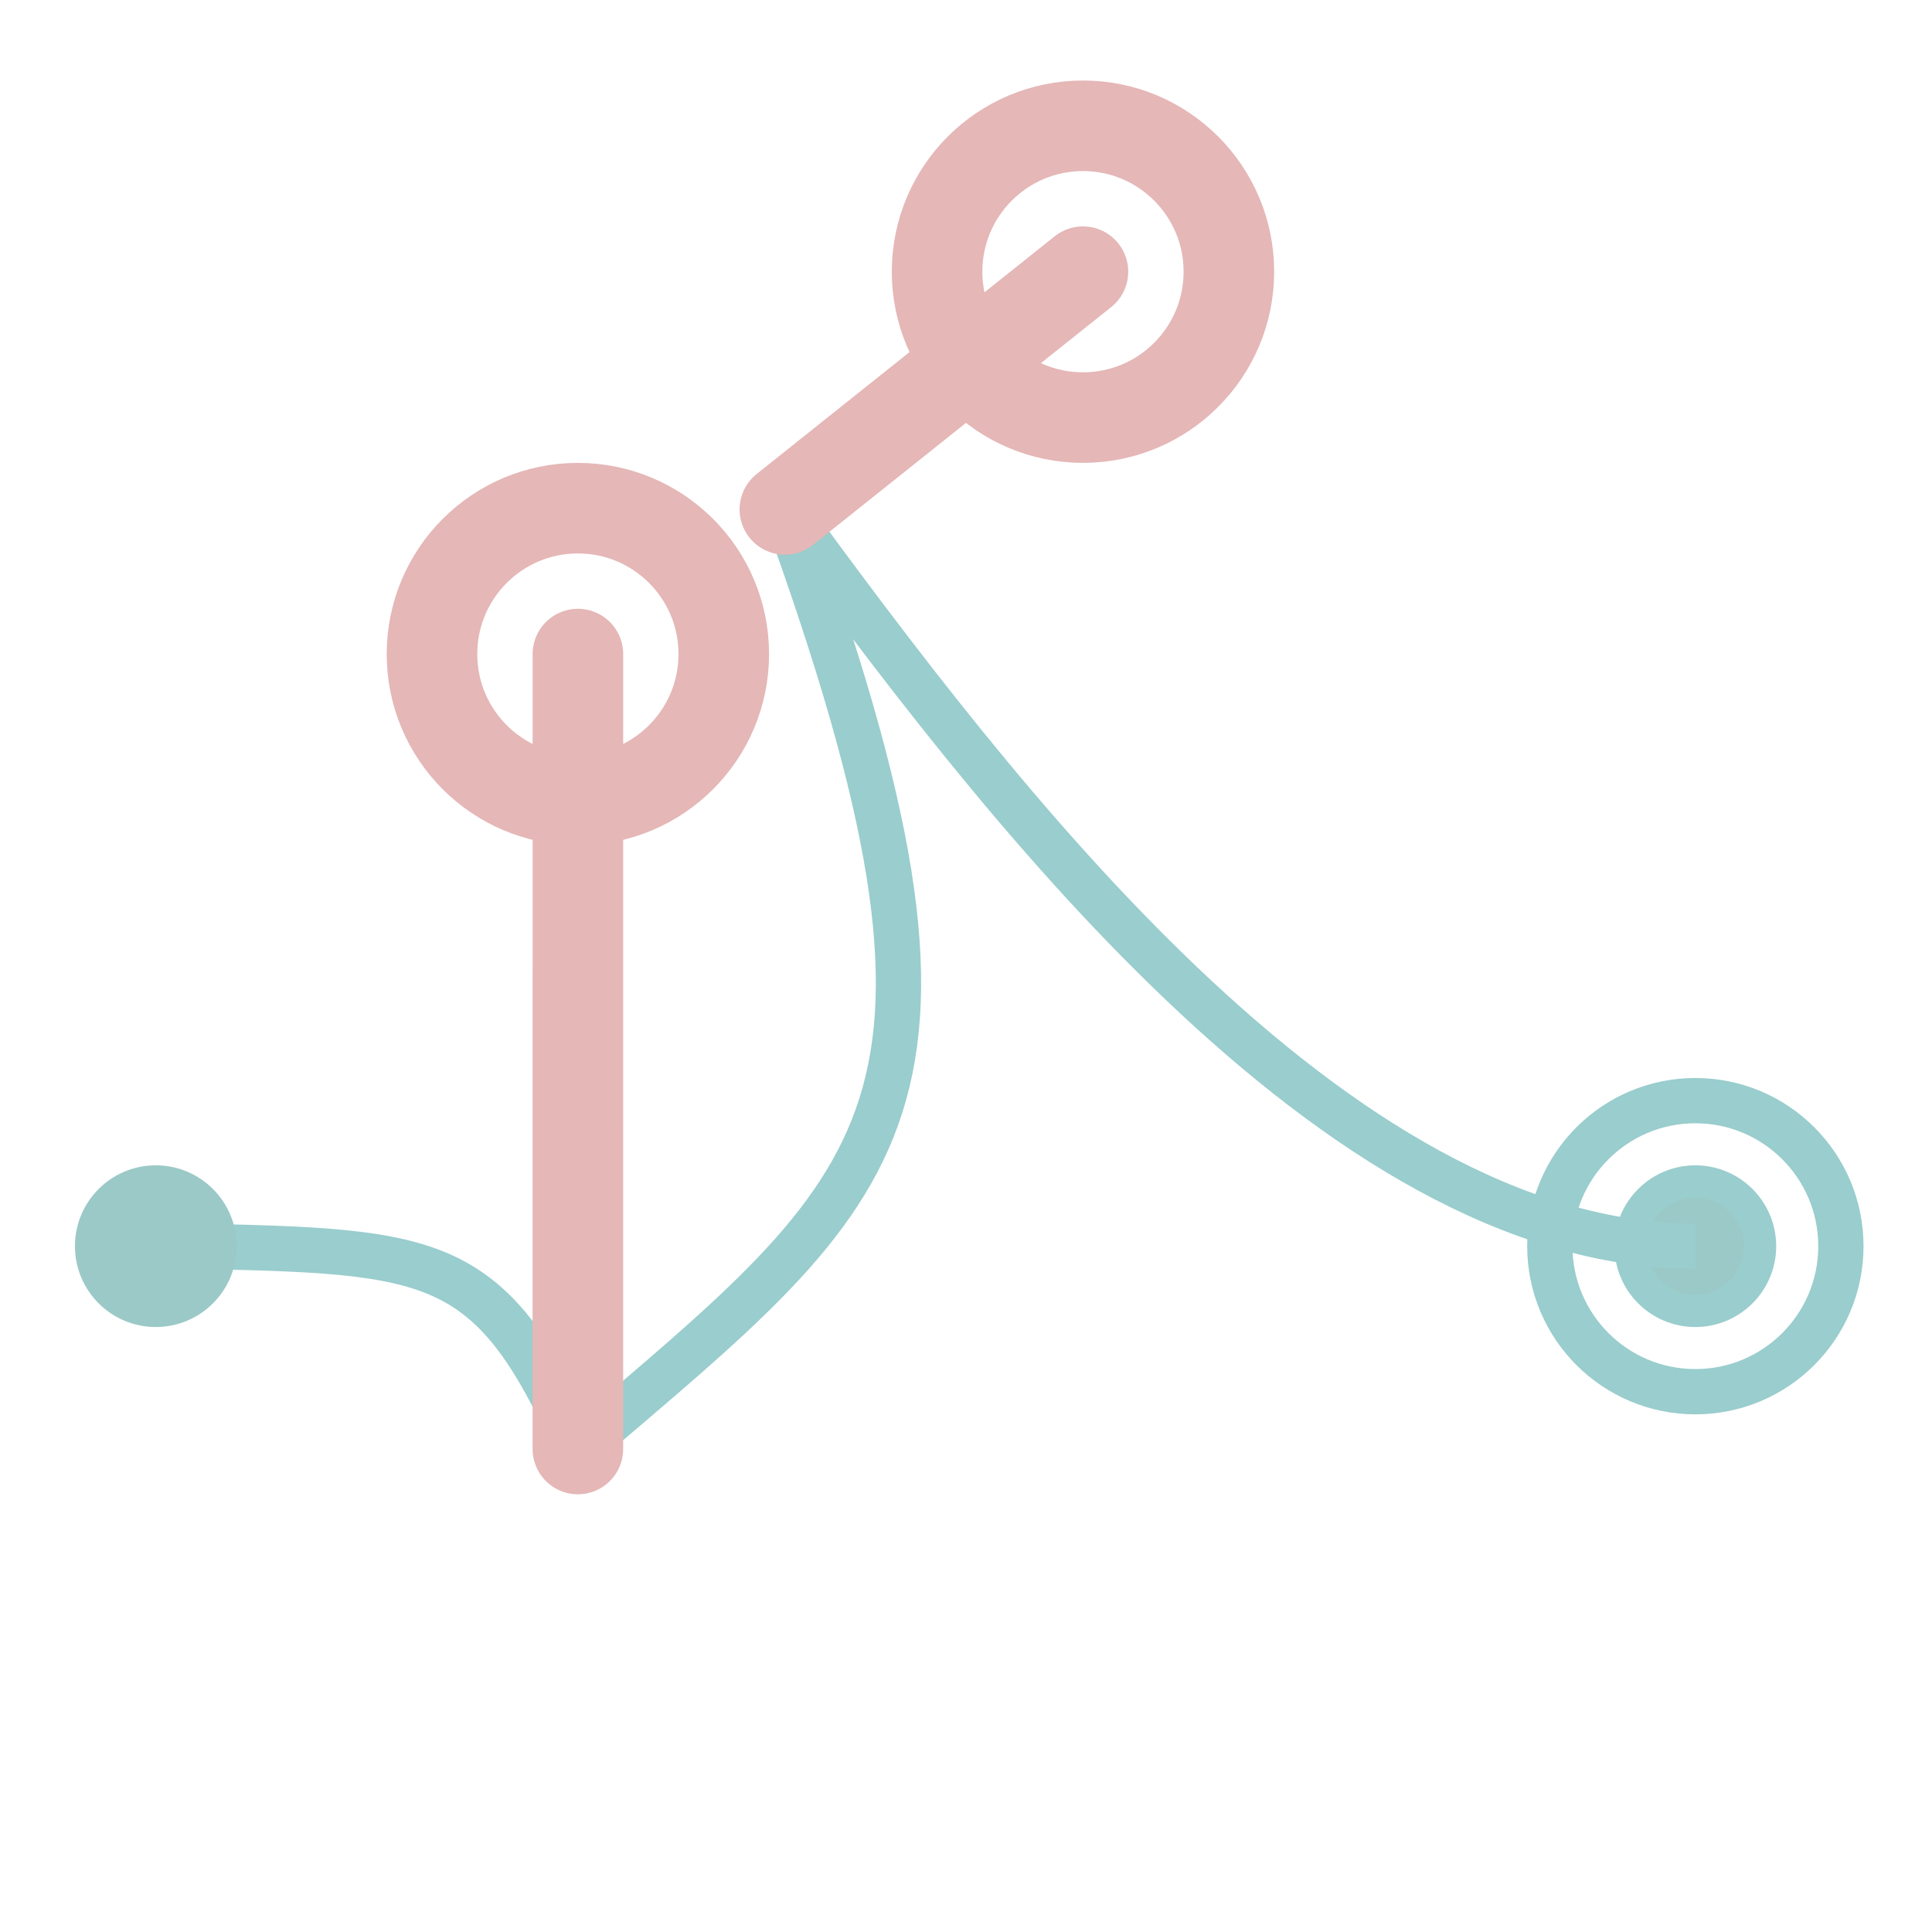
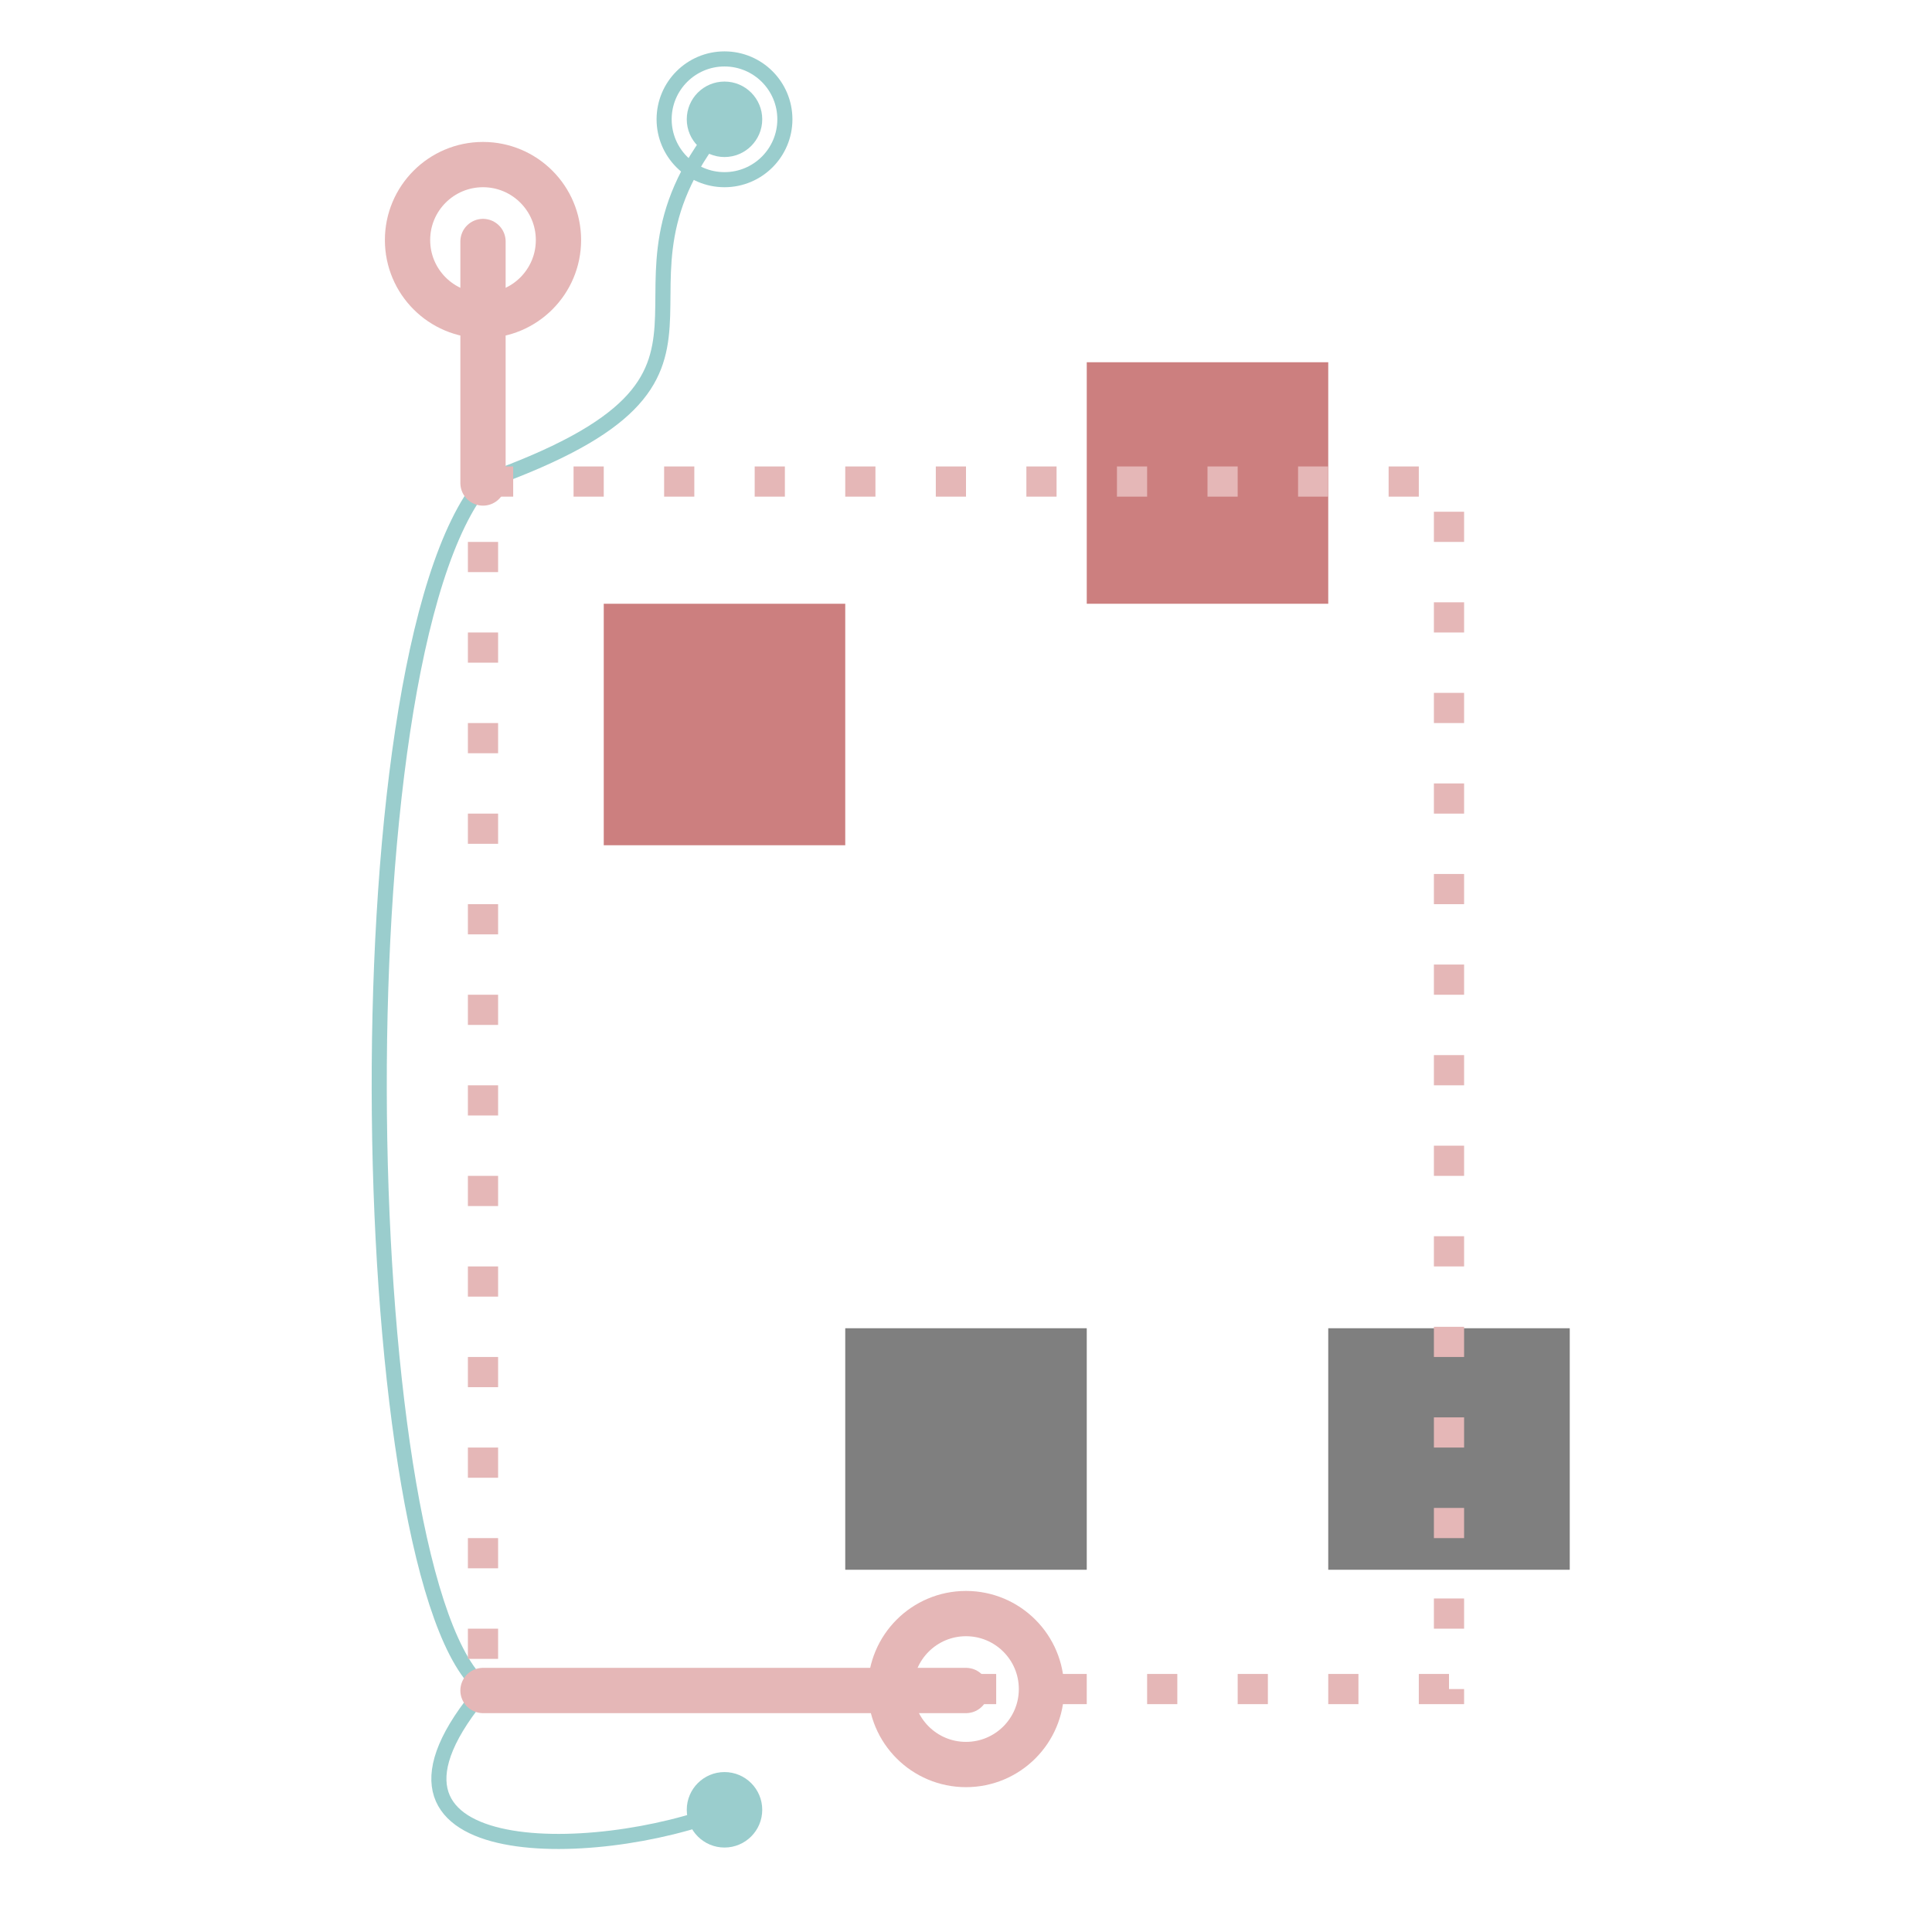
<svg xmlns="http://www.w3.org/2000/svg" version="1.1" x="0px" y="0px" width="64px" height="64px" viewBox="0 0 64 64" enable-background="new 0 0 64 64" xml:space="preserve">
  <g id="Background" display="none">
    <rect display="inline" fill="#606060" stroke="#9ACDCD" stroke-miterlimit="10" width="64" height="64" />
  </g>
  <g id="TEST-ordered-moves1" display="none">
    <g id="t1_x5F_ordered-moves1" display="inline" opacity="0.5">
      <rect x="12" y="36" width="8" height="8" />
      <rect x="44" y="28" fill="#990000" width="8" height="8" />
    </g>
    <g id="t0_x5F_ordered-moves1" display="inline" opacity="0.5">
      <rect x="12" y="20" width="8" height="8" />
      <rect x="36" y="12" fill="#990000" width="8" height="8" />
    </g>
    <g id="I_x5F_two-moves1" display="inline">
      <path fill="none" stroke="#9ACDCD" stroke-width="0.5" stroke-miterlimit="10" d="M4,16.06c-1.75-4.393-1.852-13,4-8.013" />
      <path fill="none" stroke="#9ACDCD" stroke-width="0.5" stroke-miterlimit="10" d="M8,8.06c3.25-4.31,34.149-4.999,40-0.013" />
      <path fill="none" stroke="#9ACDCD" stroke-width="0.5" stroke-miterlimit="10" d="M48,8.06c3.565,9.999,6.148,3,12,7.987" />
      <circle fill="#9ACDCD" stroke="#9ACDCD" stroke-width="0.5" stroke-miterlimit="10" cx="60" cy="16" r="1" />
      <circle fill="none" stroke="#9ACDCD" stroke-width="0.5" stroke-miterlimit="10" cx="60" cy="16" r="2" />
      <rect x="8" y="8" fill="none" stroke="#E5B7B7" stroke-miterlimit="10" stroke-dasharray="1,2" width="40" height="32" />
      <circle fill="#9ACDCD" stroke="#9ACDCD" stroke-width="0.5" stroke-miterlimit="10" cx="4" cy="16" r="1" />
      <circle fill="none" stroke="#E5B7B7" stroke-width="1.5" stroke-linecap="round" stroke-linejoin="round" stroke-miterlimit="10" cx="8" cy="24" r="2.5" />
      <circle fill="none" stroke="#E5B7B7" stroke-width="1.5" stroke-linecap="round" stroke-linejoin="round" stroke-miterlimit="10" cx="56" cy="8" r="2.5" />
      <line fill="none" stroke="#E5B7B7" stroke-width="1.5" stroke-linecap="round" stroke-linejoin="round" stroke-miterlimit="10" x1="48" y1="8" x2="56" y2="8" />
      <line fill="none" stroke="#E5B7B7" stroke-width="1.5" stroke-linecap="round" stroke-linejoin="round" stroke-miterlimit="10" x1="8" y1="8" x2="8" y2="24" />
    </g>
    <rect x="64" display="inline" fill="none" width="86" height="66.5" />
    <text transform="matrix(1 0 0 1 64 2.4521)" display="inline">
      <tspan x="0" y="0" font-family="'CourierNewPSMT'" font-size="4">Two moves in a sequence. The first </tspan>
      <tspan x="0" y="4.8" font-family="'CourierNewPSMT'" font-size="4">instruction will move both blocks </tspan>
-       <tspan x="0" y="9.6" font-family="'CourierNewPSMT'" font-size="4">down. The second will move (to the </tspan>
-       <tspan x="0" y="14.4" font-family="'CourierNewPSMT'" font-size="4">right) only the red block. The </tspan>
-       <tspan x="0" y="19.2" font-family="'CourierNewPSMT'" font-size="4">black block will have left the </tspan>
-       <tspan x="0" y="24" font-family="'CourierNewPSMT'" font-size="4">selector area after the first move. </tspan>
-       <tspan x="0" y="28.8" font-family="'CourierNewPSMT'" font-size="4">(This tests for correct updating of </tspan>
-       <tspan x="0" y="33.6" font-family="'CourierNewPSMT'" font-size="4">retrieval position.)</tspan>
-       <tspan x="0" y="38.399" font-family="'CourierNewPSMT'" font-size="4">METADATA {</tspan>
-       <tspan x="0" y="43.2" font-family="'CourierNewPSMT'" font-size="4">testtype: normal_execution;</tspan>
-       <tspan x="0" y="48" font-family="'CourierNewPSMT'" font-size="4">cycles: 3;</tspan>
-       <tspan x="0" y="52.8" font-family="'CourierNewPSMT'" font-size="4">}</tspan>
+       <tspan x="0" y="9.6" font-family="'CourierNewPSMT'" font-size="4">down. The second will move to the </tspan>
+       <tspan x="0" y="14.4" font-family="'CourierNewPSMT'" font-size="4">right the red block. The black </tspan>
+       <tspan x="0" y="19.2" font-family="'CourierNewPSMT'" font-size="4">block will have left the selector </tspan>
+       <tspan x="0" y="24" font-family="'CourierNewPSMT'" font-size="4">area after the first move and, </tspan>
+       <tspan x="0" y="28.8" font-family="'CourierNewPSMT'" font-size="4">hence, is not affected by the </tspan>
+       <tspan x="0" y="33.6" font-family="'CourierNewPSMT'" font-size="4">second move. (This tests for </tspan>
+       <tspan x="0" y="38.399" font-family="'CourierNewPSMT'" font-size="4">correct updating of retrieval </tspan>
+       <tspan x="0" y="43.2" font-family="'CourierNewPSMT'" font-size="4">position.)</tspan>
+       <tspan x="0" y="48" font-family="'CourierNewPSMT'" font-size="4">METADATA {</tspan>
+       <tspan x="0" y="52.8" font-family="'CourierNewPSMT'" font-size="4">testtype: normal_execution;</tspan>
+       <tspan x="0" y="57.6" font-family="'CourierNewPSMT'" font-size="4">cycles: 3;</tspan>
+       <tspan x="0" y="62.399" font-family="'CourierNewPSMT'" font-size="4">}</tspan>
+     </text>
+   </g>
+   <g id="TEST-ordered-moves1turned">
+     <g id="t1_x5F_ordered-moves1turned" opacity="0.5">
+       <rect x="44" y="44" width="8" height="8" />
+       <rect x="36" y="12" fill="#990000" width="8" height="8" />
+     </g>
+     <g id="t0_x5F_ordered-moves1turned" opacity="0.5">
+       <rect x="28" y="44" width="8" height="8" />
+       <rect x="20" y="20" fill="#990000" width="8" height="8" />
+     </g>
+     <g id="I_x5F_two-moves1turned">
+       <path fill="none" stroke="#9ACDCD" stroke-width="0.5" stroke-miterlimit="10" d="M24.06,59.952c-4.393,1.75-13,1.852-8.013-4" />
+       <path fill="none" stroke="#9ACDCD" stroke-width="0.5" stroke-miterlimit="10" d="M16.06,55.952c-4.31-3.25-4.999-34.149-0.013-40    " />
+       <path fill="none" stroke="#9ACDCD" stroke-width="0.5" stroke-miterlimit="10" d="M16.06,15.952c9.999-3.565,3-6.148,7.987-12" />
+       <circle fill="#9ACDCD" stroke="#9ACDCD" stroke-width="0.5" stroke-miterlimit="10" cx="24" cy="3.952" r="1" />
+       <circle fill="none" stroke="#9ACDCD" stroke-width="0.5" stroke-miterlimit="10" cx="24" cy="3.952" r="2" />
+       <rect x="16" y="15.952" fill="none" stroke="#E5B7B7" stroke-miterlimit="10" stroke-dasharray="1,2" width="32" height="40" />
+       <circle fill="#9ACDCD" stroke="#9ACDCD" stroke-width="0.5" stroke-miterlimit="10" cx="24" cy="59.952" r="1" />
+       <circle fill="none" stroke="#E5B7B7" stroke-width="1.5" stroke-linecap="round" stroke-linejoin="round" stroke-miterlimit="10" cx="32" cy="55.952" r="2.5" />
+       <circle fill="none" stroke="#E5B7B7" stroke-width="1.5" stroke-linecap="round" stroke-linejoin="round" stroke-miterlimit="10" cx="16" cy="7.952" r="2.5" />
+       <line fill="none" stroke="#E5B7B7" stroke-width="1.5" stroke-linecap="round" stroke-linejoin="round" stroke-miterlimit="10" x1="16" y1="16" x2="16" y2="8" />
+       <line fill="none" stroke="#E5B7B7" stroke-width="1.5" stroke-linecap="round" stroke-linejoin="round" stroke-miterlimit="10" x1="16" y1="56" x2="32" y2="56" />
+     </g>
+     <rect x="64" fill="none" width="86" height="66.5" />
+     <text transform="matrix(1 0 0 1 64 2.4521)">
+       <tspan x="0" y="0" font-family="'CourierNewPSMT'" font-size="4">Two moves in a sequence. The first </tspan>
+       <tspan x="0" y="4.8" font-family="'CourierNewPSMT'" font-size="4">instruction will move both blocks </tspan>
+       <tspan x="0" y="9.6" font-family="'CourierNewPSMT'" font-size="4">to the right. The second will move  </tspan>
+       <tspan x="0" y="14.4" font-family="'CourierNewPSMT'" font-size="4">the red block upwards. The black </tspan>
+       <tspan x="0" y="19.2" font-family="'CourierNewPSMT'" font-size="4">block will have left the selector </tspan>
+       <tspan x="0" y="24" font-family="'CourierNewPSMT'" font-size="4">area after the first move and, </tspan>
+       <tspan x="0" y="28.8" font-family="'CourierNewPSMT'" font-size="4">hence, is not affected by the </tspan>
+       <tspan x="0" y="33.6" font-family="'CourierNewPSMT'" font-size="4">second move. (This tests for </tspan>
+       <tspan x="0" y="38.399" font-family="'CourierNewPSMT'" font-size="4">correct updating of retrieval </tspan>
+       <tspan x="0" y="43.2" font-family="'CourierNewPSMT'" font-size="4">position.)</tspan>
+       <tspan x="0" y="48" font-family="'CourierNewPSMT'" font-size="4">METADATA {</tspan>
+       <tspan x="0" y="52.8" font-family="'CourierNewPSMT'" font-size="4">testtype: normal_execution;</tspan>
+       <tspan x="0" y="57.6" font-family="'CourierNewPSMT'" font-size="4">cycles: 3;</tspan>
+       <tspan x="0" y="62.399" font-family="'CourierNewPSMT'" font-size="4">}</tspan>
    </text>
  </g>
  <g id="TEST-ordered-moves2" display="none">
    <g id="t1_x5F_ordered-moves2" display="inline" opacity="0.5">
      <rect x="20" y="36" width="8" height="8" />
      <rect x="44" y="12" fill="#990000" width="8" height="8" />
    </g>
    <g id="t0_x5F_ordered-moves2" display="inline" opacity="0.5">
      <rect x="12" y="20" width="8" height="8" />
      <rect x="36" y="12" fill="#990000" width="8" height="8" />
    </g>
    <g id="I_x5F_ordered-moves2" display="inline">
      <path fill="none" stroke="#9ACDCD" stroke-width="0.5" stroke-miterlimit="10" d="M4,4.06C10.25,4.333,47.5,0,48,8.047" />
      <path fill="none" stroke="#9ACDCD" stroke-width="0.5" stroke-miterlimit="10" d="M8,8.06c3.25-4.31,34.667-2.393,40-0.013" />
      <path fill="none" stroke="#9ACDCD" stroke-width="0.5" stroke-miterlimit="10" d="M8,8c3.565,9.999,46.148,3.06,52,8.047" />
      <circle fill="#9ACDCD" stroke="#9ACDCD" stroke-width="0.5" stroke-miterlimit="10" cx="60" cy="16" r="1" />
      <circle fill="none" stroke="#9ACDCD" stroke-width="0.5" stroke-miterlimit="10" cx="60" cy="16" r="2" />
      <rect x="8" y="8" fill="none" stroke="#E5B7B7" stroke-miterlimit="10" stroke-dasharray="1,2" width="40" height="32" />
      <circle fill="#9ACDCD" stroke="#9ACDCD" stroke-width="0.5" stroke-miterlimit="10" cx="4" cy="4" r="1" />
      <circle fill="none" stroke="#E5B7B7" stroke-width="1.5" stroke-linecap="round" stroke-linejoin="round" stroke-miterlimit="10" cx="8" cy="24" r="2.5" />
      <circle fill="none" stroke="#E5B7B7" stroke-width="1.5" stroke-linecap="round" stroke-linejoin="round" stroke-miterlimit="10" cx="56" cy="8" r="2.5" />
      <line fill="none" stroke="#E5B7B7" stroke-width="1.5" stroke-linecap="round" stroke-linejoin="round" stroke-miterlimit="10" x1="48" y1="8" x2="56" y2="8" />
      <line fill="none" stroke="#E5B7B7" stroke-width="1.5" stroke-linecap="round" stroke-linejoin="round" stroke-miterlimit="10" x1="8" y1="8" x2="8" y2="24" />
    </g>
    <rect x="64" display="inline" fill="none" width="86" height="66.5" />
    <text transform="matrix(1 0 0 1 64 2.4521)" display="inline">
      <tspan x="0" y="0" font-family="'CourierNewPSMT'" font-size="4">Two moves in a sequence. The first </tspan>
      <tspan x="0" y="4.8" font-family="'CourierNewPSMT'" font-size="4">instruction will move both blocks </tspan>
      <tspan x="0" y="9.6" font-family="'CourierNewPSMT'" font-size="4">to the right. The second will move </tspan>
      <tspan x="0" y="14.4" font-family="'CourierNewPSMT'" font-size="4">(down) only the black block. The </tspan>
      <tspan x="0" y="19.2" font-family="'CourierNewPSMT'" font-size="4">red block will have left the </tspan>
      <tspan x="0" y="24" font-family="'CourierNewPSMT'" font-size="4">selector area after the first move. </tspan>
      <tspan x="0" y="28.8" font-family="'CourierNewPSMT'" font-size="4">(This tests for correct updating of </tspan>
      <tspan x="0" y="33.6" font-family="'CourierNewPSMT'" font-size="4">retrieval position.)</tspan>
      <tspan x="0" y="38.399" font-family="'CourierNewPSMT'" font-size="4">METADATA {</tspan>
      <tspan x="0" y="43.2" font-family="'CourierNewPSMT'" font-size="4">testtype: normal_execution;</tspan>
      <tspan x="0" y="48" font-family="'CourierNewPSMT'" font-size="4">cycles: 3;</tspan>
      <tspan x="0" y="52.8" font-family="'CourierNewPSMT'" font-size="4">}</tspan>
    </text>
  </g>
+   <g id="TEST-ordered-moves2turned" display="none">
+     <g id="t1_x5F_ordered-moves2turned" display="inline" opacity="0.5">
+       <rect x="43" y="36" width="8" height="8" />
+       <rect x="19" y="12" fill="#990000" width="8" height="8" />
+     </g>
+     <g id="t0_x5F_ordered-moves2turned" display="inline" opacity="0.5">
+       <rect x="27" y="44" width="8" height="8" />
+       <rect x="19" y="20" fill="#990000" width="8" height="8" />
+     </g>
+     <g id="I_x5F_ordered-moves2turned" display="inline">
+       <path fill="none" stroke="#9ACDCD" stroke-width="0.5" stroke-miterlimit="10" d="M11.06,60c0.274-6.25-4.06-43.5,3.987-44" />
+       <path fill="none" stroke="#9ACDCD" stroke-width="0.5" stroke-miterlimit="10" d="M15.06,56c-4.31-3.25-2.393-34.667-0.013-40" />
+       <path fill="none" stroke="#9ACDCD" stroke-width="0.5" stroke-miterlimit="10" d="M15,56c9.999-3.565,3.06-46.148,8.047-52" />
+       <circle fill="#9ACDCD" stroke="#9ACDCD" stroke-width="0.5" stroke-miterlimit="10" cx="23" cy="4" r="1" />
+       <circle fill="none" stroke="#9ACDCD" stroke-width="0.5" stroke-miterlimit="10" cx="23" cy="4" r="2" />
+       <rect x="15" y="16" fill="none" stroke="#E5B7B7" stroke-miterlimit="10" stroke-dasharray="1,2" width="32" height="40" />
+       <circle fill="#9ACDCD" stroke="#9ACDCD" stroke-width="0.5" stroke-miterlimit="10" cx="11" cy="60" r="1" />
+       <circle fill="none" stroke="#E5B7B7" stroke-width="1.5" stroke-linecap="round" stroke-linejoin="round" stroke-miterlimit="10" cx="31" cy="56" r="2.5" />
+       <circle fill="none" stroke="#E5B7B7" stroke-width="1.5" stroke-linecap="round" stroke-linejoin="round" stroke-miterlimit="10" cx="15" cy="8" r="2.5" />
+       <line fill="none" stroke="#E5B7B7" stroke-width="1.5" stroke-linecap="round" stroke-linejoin="round" stroke-miterlimit="10" x1="15" y1="16" x2="15" y2="8" />
+       <line fill="none" stroke="#E5B7B7" stroke-width="1.5" stroke-linecap="round" stroke-linejoin="round" stroke-miterlimit="10" x1="15" y1="56" x2="31" y2="56" />
+     </g>
+     <rect x="64" display="inline" fill="none" width="86" height="66.5" />
+     <text transform="matrix(1 0 0 1 64 2.4521)" display="inline">
+       <tspan x="0" y="0" font-family="'CourierNewPSMT'" font-size="4">Two moves in a sequence. The first </tspan>
+       <tspan x="0" y="4.8" font-family="'CourierNewPSMT'" font-size="4">instruction will move both blocks </tspan>
+       <tspan x="0" y="9.6" font-family="'CourierNewPSMT'" font-size="4">upwards. The second will move (to </tspan>
+       <tspan x="0" y="14.4" font-family="'CourierNewPSMT'" font-size="4">the right) only the black block. </tspan>
+       <tspan x="0" y="19.2" font-family="'CourierNewPSMT'" font-size="4">The red block will have left the </tspan>
+       <tspan x="0" y="24" font-family="'CourierNewPSMT'" font-size="4">selector area after the first move. </tspan>
+       <tspan x="0" y="28.8" font-family="'CourierNewPSMT'" font-size="4">(This tests for correct updating of </tspan>
+       <tspan x="0" y="33.6" font-family="'CourierNewPSMT'" font-size="4">retrieval position.)</tspan>
+       <tspan x="0" y="38.399" font-family="'CourierNewPSMT'" font-size="4">METADATA {</tspan>
+       <tspan x="0" y="43.2" font-family="'CourierNewPSMT'" font-size="4">testtype: normal_execution;</tspan>
+       <tspan x="0" y="48" font-family="'CourierNewPSMT'" font-size="4">cycles: 3;</tspan>
+       <tspan x="0" y="52.8" font-family="'CourierNewPSMT'" font-size="4">}</tspan>
+     </text>
+   </g>
  <g id="TEST-ordered-clone-move1" display="none">
    <g id="t1_x5F_ordered-clone-move1" display="inline" opacity="0.5">
      <rect x="20" y="16" width="12" height="32" />
      <rect x="36" y="26" width="12" height="32" />
    </g>
    <g id="t0_x5F_ordered-clone-move1" display="inline" opacity="0.5">
      <rect x="12" y="16" width="12" height="32" />
    </g>
    <g id="I_x5F_ordered-clone-move1" display="inline">
      <path fill="none" stroke="#9ACDCD" stroke-width="0.5" stroke-miterlimit="10" d="M4,14c3.25-4.31,45-10,46,0" />
      <circle fill="none" stroke="#E5B7B7" stroke-width="1.5" stroke-linecap="round" stroke-linejoin="round" stroke-miterlimit="10" cx="58" cy="14" r="2.5" />
      <line fill="none" stroke="#E5B7B7" stroke-width="1.5" stroke-linecap="round" stroke-linejoin="round" stroke-miterlimit="10" x1="50" y1="14" x2="58" y2="14" />
      <circle fill="#9BC9C7" stroke="#9BC9C7" stroke-width="0.5" stroke-miterlimit="10" cx="4" cy="4.012" r="1" />
      <circle fill="#9BC9C7" stroke="#9BC9C7" stroke-width="0.5" stroke-miterlimit="10" cx="60" cy="4" r="1" />
      <circle fill="none" stroke="#9BC9C7" stroke-width="0.5" stroke-miterlimit="10" cx="60" cy="4" r="2.25" />
      <path fill="none" stroke="#9BC9C7" stroke-width="0.5" stroke-miterlimit="10" d="M4,3.877C7.333,2.653,4,11.551,4,14" />
      <path fill="none" stroke="#9BC9C7" stroke-width="0.5" stroke-miterlimit="10" d="M60,4c-4.5,3.059-10,6-10,10" />
      <rect x="4" y="14" fill="none" stroke="#E5B7B7" stroke-miterlimit="10" stroke-dasharray="1,2" width="46" height="46" />
      <rect x="4" y="10" fill="none" stroke="#E8ACAC" stroke-width="1.5" stroke-linecap="round" stroke-linejoin="round" stroke-miterlimit="10" width="8" height="4" />
      <rect x="20" y="20" fill="none" stroke="#E8ACAC" stroke-width="1.5" stroke-linecap="round" stroke-linejoin="round" stroke-miterlimit="10" width="8" height="4" />
      <line fill="none" stroke="#E8ACAC" stroke-width="1.5" stroke-linecap="round" stroke-linejoin="round" stroke-miterlimit="10" x1="4" y1="14" x2="20" y2="24" />
    </g>
    <rect x="64" display="inline" fill="none" width="86" height="66.5" />
    <text transform="matrix(1 0 0 1 64 2.4521)" display="inline">
      <tspan x="0" y="0" font-family="'CourierNewPSMT'" font-size="4">First, the element is cloned. The </tspan>
      <tspan x="0" y="4.8" font-family="'CourierNewPSMT'" font-size="4">second instruction moves both </tspan>
      <tspan x="0" y="9.6" font-family="'CourierNewPSMT'" font-size="4">elements to the right. (This tests </tspan>
      <tspan x="0" y="14.4" font-family="'CourierNewPSMT'" font-size="4">whether positions are updated </tspan>
      <tspan x="0" y="19.2" font-family="'CourierNewPSMT'" font-size="4">correctly after the clone </tspan>
      <tspan x="0" y="24" font-family="'CourierNewPSMT'" font-size="4">operation.)</tspan>
      <tspan x="0" y="28.8" font-family="'CourierNewPSMT'" font-size="4">METADATA {</tspan>
      <tspan x="0" y="33.6" font-family="'CourierNewPSMT'" font-size="4">testtype: normal_execution;</tspan>
      <tspan x="0" y="38.399" font-family="'CourierNewPSMT'" font-size="4">cycles: 3;</tspan>
      <tspan x="0" y="43.2" font-family="'CourierNewPSMT'" font-size="4">}</tspan>
    </text>
  </g>
  <g id="TEST-ordered-clone-move2" display="none">
    <g id="t1_x5F_ordered-clone-move2" display="inline" opacity="0.5">
      <rect x="20" y="16" width="12" height="32" />
      <rect x="28" y="26" width="12" height="32" />
    </g>
    <g id="t0_x5F_ordered-clone-move2" display="inline" opacity="0.5">
      <rect x="12" y="16" width="12" height="32" />
    </g>
    <g id="I_x5F_ordered-clone-move2" display="inline">
      <path fill="none" stroke="#9ACDCD" stroke-width="0.5" stroke-miterlimit="10" d="M4,14c3.25-4.31,45-10,46,0" />
      <circle fill="none" stroke="#E5B7B7" stroke-width="1.5" stroke-linecap="round" stroke-linejoin="round" stroke-miterlimit="10" cx="58" cy="14" r="2.5" />
      <line fill="none" stroke="#E5B7B7" stroke-width="1.5" stroke-linecap="round" stroke-linejoin="round" stroke-miterlimit="10" x1="50" y1="14" x2="58" y2="14" />
      <circle fill="#9BC9C7" stroke="#9BC9C7" stroke-width="0.5" stroke-miterlimit="10" cx="4" cy="4.012" r="1" />
      <circle fill="#9BC9C7" stroke="#9BC9C7" stroke-width="0.5" stroke-miterlimit="10" cx="60" cy="4" r="1" />
      <circle fill="none" stroke="#9BC9C7" stroke-width="0.5" stroke-miterlimit="10" cx="60" cy="4" r="2.25" />
      <path fill="none" stroke="#9BC9C7" stroke-width="0.5" stroke-miterlimit="10" d="M4,3.877C7.333,2.653,4,11.551,4,14" />
      <path fill="none" stroke="#9BC9C7" stroke-width="0.5" stroke-miterlimit="10" d="M60,4c-4.5,3.059-10,6-10,10" />
      <rect x="4" y="14" fill="none" stroke="#E5B7B7" stroke-miterlimit="10" stroke-dasharray="1,2" width="46" height="37.375" />
      <rect x="4" y="10" fill="none" stroke="#E8ACAC" stroke-width="1.5" stroke-linecap="round" stroke-linejoin="round" stroke-miterlimit="10" width="8" height="4" />
      <rect x="20" y="20" fill="none" stroke="#E8ACAC" stroke-width="1.5" stroke-linecap="round" stroke-linejoin="round" stroke-miterlimit="10" width="8" height="4" />
      <line fill="none" stroke="#E8ACAC" stroke-width="1.5" stroke-linecap="round" stroke-linejoin="round" stroke-miterlimit="10" x1="4" y1="14" x2="20" y2="24" />
    </g>
    <rect x="64" display="inline" fill="none" width="86" height="66.5" />
    <text transform="matrix(1 0 0 1 64 2.4521)" display="inline">
      <tspan x="0" y="0" font-family="'CourierNewPSMT'" font-size="4">First, the element is cloned. The </tspan>
      <tspan x="0" y="4.8" font-family="'CourierNewPSMT'" font-size="4">second instruction (move) does </tspan>
      <tspan x="0" y="9.6" font-family="'CourierNewPSMT'" font-size="4">affect the original but not the </tspan>
      <tspan x="0" y="14.4" font-family="'CourierNewPSMT'" font-size="4">clone, as the clone was placed to a </tspan>
      <tspan x="0" y="19.2" font-family="'CourierNewPSMT'" font-size="4">location outside the selector. </tspan>
      <tspan x="0" y="24" font-family="'CourierNewPSMT'" font-size="4">(This tests whether positions are </tspan>
      <tspan x="0" y="28.8" font-family="'CourierNewPSMT'" font-size="4">updated correctly after the clone </tspan>
      <tspan x="0" y="33.6" font-family="'CourierNewPSMT'" font-size="4">operation.)</tspan>
      <tspan x="0" y="38.399" font-family="'CourierNewPSMT'" font-size="4">METADATA {</tspan>
      <tspan x="0" y="43.2" font-family="'CourierNewPSMT'" font-size="4">testtype: normal_execution;</tspan>
      <tspan x="0" y="48" font-family="'CourierNewPSMT'" font-size="4">cycles: 3;</tspan>
      <tspan x="0" y="52.8" font-family="'CourierNewPSMT'" font-size="4">}</tspan>
    </text>
  </g>
  <g id="TEST-cut-move1" display="none">
    <g id="t1_x5F_cut-move1" display="inline" opacity="0.5">
      <rect x="20" y="20" stroke="#990000" stroke-miterlimit="10" width="16" height="12" />
      <rect x="12" y="32" stroke="#990000" stroke-miterlimit="10" width="16" height="20" />
    </g>
    <g id="t0_x5F_cut-move1" display="inline" opacity="0.5">
      <rect x="12" y="20" stroke="#990000" stroke-miterlimit="10" width="16" height="32" />
    </g>
    <g id="I_x5F_cut-move1" display="inline">
      <path fill="none" stroke="#9ACDCD" stroke-width="0.5" stroke-miterlimit="10" d="M8,32C9.375,0,17,2,50,14" />
      <circle fill="none" stroke="#E5B7B7" stroke-width="1.5" stroke-linecap="round" stroke-linejoin="round" stroke-miterlimit="10" cx="58" cy="14" r="2.5" />
      <circle fill="#9BC9C7" stroke="#9BC9C7" stroke-width="0.5" stroke-miterlimit="10" cx="4" cy="4.012" r="1" />
      <circle fill="#9BC9C7" stroke="#9BC9C7" stroke-width="0.5" stroke-miterlimit="10" cx="60" cy="4" r="1" />
      <circle fill="none" stroke="#9BC9C7" stroke-width="0.5" stroke-miterlimit="10" cx="60" cy="4" r="2.25" />
      <path fill="none" stroke="#9BC9C7" stroke-width="0.5" stroke-miterlimit="10" d="M4,3.877C7.333,2.653,8,29.551,8,32" />
      <path fill="none" stroke="#9BC9C7" stroke-width="0.5" stroke-miterlimit="10" d="M60,4c-4.5,3.059-10,6-10,10" />
      <rect x="4" y="14" fill="none" stroke="#E5B7B7" stroke-miterlimit="10" stroke-dasharray="1,2" width="46" height="30.375" />
      <line fill="none" stroke="#E5B7B7" stroke-width="1.5" stroke-linecap="round" stroke-linejoin="round" stroke-miterlimit="10" x1="50" y1="14" x2="58" y2="14" />
      <line fill="none" stroke="#E8ACAC" stroke-width="1.5" stroke-linecap="round" stroke-linejoin="round" stroke-miterlimit="10" stroke-dasharray="1,5" x1="8" y1="32" x2="36" y2="32" />
    </g>
    <rect x="64" display="inline" fill="none" width="86" height="66.5" />
    <text transform="matrix(1 0 0 1 64 2.4521)" display="inline">
      <tspan x="0" y="0" font-family="'CourierNewPSMT'" font-size="4">The element is</tspan>
      <tspan x="33.605" y="0" font-family="'CourierNewPSMT'" font-size="4"> </tspan>
      <tspan x="35.926" y="0" font-family="'CourierNewPSMT'" font-size="4">cut into two. One </tspan>
      <tspan x="0" y="4.8" font-family="'CourierNewPSMT'" font-size="4">one of the resulting parts is in </tspan>
      <tspan x="0" y="9.6" font-family="'CourierNewPSMT'" font-size="4">the selector area for the </tspan>
      <tspan x="0" y="14.4" font-family="'CourierNewPSMT'" font-size="4">subsequent move and will move to </tspan>
      <tspan x="0" y="19.2" font-family="'CourierNewPSMT'" font-size="4">the right, while the other remains </tspan>
      <tspan x="0" y="24" font-family="'CourierNewPSMT'" font-size="4">in place. (This tests whether </tspan>
      <tspan x="0" y="28.8" font-family="'CourierNewPSMT'" font-size="4">positions are updated correctly </tspan>
      <tspan x="0" y="33.6" font-family="'CourierNewPSMT'" font-size="4">after the cut.)</tspan>
      <tspan x="0" y="38.399" font-family="'CourierNewPSMT'" font-size="4">METADATA {</tspan>
      <tspan x="0" y="43.2" font-family="'CourierNewPSMT'" font-size="4">testtype: normal_execution;</tspan>
      <tspan x="0" y="48" font-family="'CourierNewPSMT'" font-size="4">cycles: 3;</tspan>
      <tspan x="0" y="52.8" font-family="'CourierNewPSMT'" font-size="4">}</tspan>
    </text>
  </g>
  <g id="TEST-cut-move2" display="none">
    <g id="t1_x5F_cut-move2" display="inline" opacity="0.5">
      <rect x="12" y="9" stroke="#990000" stroke-miterlimit="10" width="16" height="12" />
      <rect x="20" y="21" stroke="#990000" stroke-miterlimit="10" width="16" height="20" />
    </g>
    <g id="t0_x5F_cut-move2" display="inline" opacity="0.5">
      <rect x="12" y="9" stroke="#990000" stroke-miterlimit="10" width="16" height="32" />
    </g>
    <g id="I_x5F_cut-move2" display="inline">
      <path fill="none" stroke="#9ACDCD" stroke-width="0.5" stroke-miterlimit="10" d="M8,21c1.005-23.399,8.144-19.312,42-7" />
      <circle fill="none" stroke="#E5B7B7" stroke-width="1.5" stroke-linecap="round" stroke-linejoin="round" stroke-miterlimit="10" cx="58" cy="14" r="2.5" />
      <circle fill="#9BC9C7" stroke="#9BC9C7" stroke-width="0.5" stroke-miterlimit="10" cx="4" cy="4.012" r="1" />
      <circle fill="#9BC9C7" stroke="#9BC9C7" stroke-width="0.5" stroke-miterlimit="10" cx="60" cy="4" r="1" />
      <circle fill="none" stroke="#9BC9C7" stroke-width="0.5" stroke-miterlimit="10" cx="60" cy="4" r="2.25" />
      <path fill="none" stroke="#9BC9C7" stroke-width="0.5" stroke-miterlimit="10" d="M4,3.877C7.333,2.653,8,18.551,8,21" />
      <path fill="none" stroke="#9BC9C7" stroke-width="0.5" stroke-miterlimit="10" d="M60,4c-4.5,3.059-10,6-10,10" />
      <rect x="4" y="14" fill="none" stroke="#E5B7B7" stroke-miterlimit="10" stroke-dasharray="1,2" width="46" height="30" />
      <line fill="none" stroke="#E5B7B7" stroke-width="1.5" stroke-linecap="round" stroke-linejoin="round" stroke-miterlimit="10" x1="50" y1="14" x2="58" y2="14" />
      <line fill="none" stroke="#E8ACAC" stroke-width="1.5" stroke-linecap="round" stroke-linejoin="round" stroke-miterlimit="10" stroke-dasharray="1,5" x1="8" y1="21" x2="36" y2="21" />
    </g>
    <rect x="64" display="inline" fill="none" width="86" height="66.5" />
    <text transform="matrix(1 0 0 1 64 2.4521)" display="inline">
      <tspan x="0" y="0" font-family="'CourierNewPSMT'" font-size="4">First, the element is</tspan>
      <tspan x="50.408" y="0" font-family="'CourierNewPSMT'" font-size="4"> </tspan>
      <tspan x="52.729" y="0" font-family="'CourierNewPSMT'" font-size="4">cut into two. </tspan>
      <tspan x="0" y="4.8" font-family="'CourierNewPSMT'" font-size="4">One one of the resulting parts is </tspan>
      <tspan x="0" y="9.6" font-family="'CourierNewPSMT'" font-size="4">in the selector area for the </tspan>
      <tspan x="0" y="14.4" font-family="'CourierNewPSMT'" font-size="4">subsequent move and will go to the </tspan>
      <tspan x="0" y="19.2" font-family="'CourierNewPSMT'" font-size="4">right, while the other remains in </tspan>
      <tspan x="0" y="24" font-family="'CourierNewPSMT'" font-size="4">place. (This tests whether </tspan>
      <tspan x="0" y="28.8" font-family="'CourierNewPSMT'" font-size="4">positions are updated correctly </tspan>
      <tspan x="0" y="33.6" font-family="'CourierNewPSMT'" font-size="4">after the cut.)</tspan>
      <tspan x="0" y="38.399" font-family="'CourierNewPSMT'" font-size="4">METADATA {</tspan>
      <tspan x="0" y="43.2" font-family="'CourierNewPSMT'" font-size="4">testtype: normal_execution;</tspan>
      <tspan x="0" y="48" font-family="'CourierNewPSMT'" font-size="4">cycles: 3;</tspan>
      <tspan x="0" y="52.8" font-family="'CourierNewPSMT'" font-size="4">}</tspan>
    </text>
  </g>
  <g id="TEST-ordered-delete-move" display="none">
    <g id="t1_x5F_ordered-delete-move" display="inline" opacity="0.5">
      <rect x="46" y="22" fill="#990000" width="8" height="8" />
    </g>
    <g id="t0_x5F_ordered-delete-move" display="inline" opacity="0.5">
      <rect x="11.167" y="14.5" width="22" height="34.5" />
      <rect x="38" y="22" fill="#990000" width="8" height="8" />
    </g>
    <g id="I_x5F_ordered-delete-move" display="inline">
      <path fill="none" stroke="#9ACDCD" stroke-width="0.5" stroke-miterlimit="10" d="M8,10c3.25-4.31,41-6,42,4" />
      <circle fill="none" stroke="#E5B7B7" stroke-width="1.5" stroke-linecap="round" stroke-linejoin="round" stroke-miterlimit="10" cx="58" cy="14" r="2.5" />
      <line fill="none" stroke="#E5B7B7" stroke-width="1.5" stroke-linecap="round" stroke-linejoin="round" stroke-miterlimit="10" x1="50" y1="14" x2="58" y2="14" />
      <circle fill="#9BC9C7" stroke="#9BC9C7" stroke-width="0.5" stroke-miterlimit="10" cx="4" cy="4.012" r="1" />
      <circle fill="#9BC9C7" stroke="#9BC9C7" stroke-width="0.5" stroke-miterlimit="10" cx="60" cy="4" r="1" />
      <circle fill="none" stroke="#9BC9C7" stroke-width="0.5" stroke-miterlimit="10" cx="60" cy="4" r="2.25" />
      <path fill="none" stroke="#9BC9C7" stroke-width="0.5" stroke-miterlimit="10" d="M4,3.877C7.333,2.653,8,7.551,8,10" />
      <path fill="none" stroke="#9BC9C7" stroke-width="0.5" stroke-miterlimit="10" d="M60,4c-4.5,3.059-10,6-10,10" />
      <line fill="none" stroke="#E8ACAC" stroke-width="1.5" stroke-linecap="round" stroke-linejoin="round" stroke-miterlimit="10" stroke-dasharray="1,5" x1="36" y1="54" x2="8" y2="10" />
      <line fill="none" stroke="#E8ACAC" stroke-width="1.5" stroke-linecap="round" stroke-linejoin="round" stroke-miterlimit="10" stroke-dasharray="1,5" x1="8" y1="54" x2="36" y2="10" />
      <rect x="4" y="14" fill="none" stroke="#E5B7B7" stroke-miterlimit="10" stroke-dasharray="1,2" width="46" height="46.375" />
    </g>
    <rect x="64" display="inline" fill="none" width="86" height="66.5" />
    <text transform="matrix(1 0 0 1 64 2.4521)" display="inline">
      <tspan x="0" y="0" font-family="'CourierNewPSMT'" font-size="4">One element is deleted, the other </tspan>
      <tspan x="0" y="4.8" font-family="'CourierNewPSMT'" font-size="4">is not. Both elements are/were in </tspan>
      <tspan x="0" y="9.6" font-family="'CourierNewPSMT'" font-size="4">the selector area for the </tspan>
      <tspan x="0" y="14.4" font-family="'CourierNewPSMT'" font-size="4">subsequent move (which, given </tspan>
      <tspan x="0" y="19.2" font-family="'CourierNewPSMT'" font-size="4">correct updating, should not run </tspan>
      <tspan x="0" y="24" font-family="'CourierNewPSMT'" font-size="4">into trouble with the previously </tspan>
      <tspan x="0" y="28.8" font-family="'CourierNewPSMT'" font-size="4">deleted element.)</tspan>
      <tspan x="0" y="33.6" font-family="'CourierNewPSMT'" font-size="4">METADATA {</tspan>
      <tspan x="0" y="38.399" font-family="'CourierNewPSMT'" font-size="4">testtype: normal_execution;</tspan>
      <tspan x="0" y="43.2" font-family="'CourierNewPSMT'" font-size="4">cycles: 3;</tspan>
      <tspan x="0" y="48" font-family="'CourierNewPSMT'" font-size="4">}</tspan>
    </text>
  </g>
-   <g id="SECTIONINFO">
-     <rect y="-76" fill="none" width="140" height="59.25" />
-     <text transform="matrix(1 0 0 1 0 -73.5479)">
+   <g id="SECTIONINFO" display="none">
+     <rect y="-76" display="inline" fill="none" width="140" height="59.25" />
+     <text transform="matrix(1 0 0 1 0 -73.5479)" display="inline">
      <tspan x="0" y="0" font-family="'CourierNewPSMT'" font-size="4">+ Multiple instructions manipulate _the same_ object in a </tspan>
      <tspan x="0" y="4.8" font-family="'CourierNewPSMT'" font-size="4">sequential manner.</tspan>
      <tspan x="0" y="14.4" font-family="'CourierNewPSMT'" font-size="4">+ Control flow defines the order of how things happen.</tspan>
      <tspan x="0" y="24" font-family="'CourierNewPSMT'" font-size="4">+ We explore sequences of at least two instructions which </tspan>
      <tspan x="0" y="28.8" font-family="'CourierNewPSMT'" font-size="4">have a specific expected outcome based on the correct </tspan>
      <tspan x="0" y="33.6" font-family="'CourierNewPSMT'" font-size="4">order of execution.</tspan>
    </text>
-     <g id="I">
-       <circle fill="none" stroke="#E5B7B7" stroke-width="3" stroke-linecap="round" stroke-linejoin="round" stroke-miterlimit="10" cx="19.143" cy="21.667" r="4.833" />
-       <path fill="none" stroke="#9ACDCD" stroke-width="1.5" stroke-miterlimit="10" d="M5.161,41.256    c9.148,0.197,10.982,0,13.982,6.744" />
-       <path fill="none" stroke="#9ACDCD" stroke-width="1.5" stroke-miterlimit="10" d="M19.143,48    C29.518,39.139,33.25,36.875,26,16.875" />
-       <line fill="none" stroke="#E5B7B7" stroke-width="3" stroke-linecap="round" stroke-linejoin="round" stroke-miterlimit="10" x1="19.143" y1="48" x2="19.144" y2="21.667" />
-       <circle fill="#9BC9C7" stroke="#9BC9C7" stroke-width="1.071" stroke-miterlimit="10" cx="5.161" cy="41.281" r="2.143" />
-       <circle fill="#9BC9C7" stroke="#9ACDCD" stroke-width="1.071" stroke-miterlimit="10" cx="56.16" cy="41.281" r="2.143" />
-       <circle fill="none" stroke="#9ACDCD" stroke-width="1.5" stroke-miterlimit="10" cx="56.161" cy="41.281" r="4.821" />
-       <path fill="none" stroke="#9ACDCD" stroke-width="1.5" stroke-miterlimit="10" d="M26,16.875    c6.875,9.375,18.143,24.406,30.16,24.406" />
+     <g id="I" display="inline">
+       <circle fill="none" stroke="#E5B7B7" stroke-width="3" stroke-linecap="round" stroke-linejoin="round" stroke-miterlimit="10" cx="28.667" cy="44.857" r="4.833" />
+       <path fill="none" stroke="#9ACDCD" stroke-width="1.5" stroke-miterlimit="10" d="M48.256,58.839    c0.197-9.148,0-10.981,6.744-13.982" />
+       <path fill="none" stroke="#9ACDCD" stroke-width="1.5" stroke-miterlimit="10" d="M55,44.856    C46.139,34.482,43.875,30.75,23.875,38" />
+       <line fill="none" stroke="#E5B7B7" stroke-width="3" stroke-linecap="round" stroke-linejoin="round" stroke-miterlimit="10" x1="55" y1="44.856" x2="28.667" y2="44.856" />
+       <circle fill="#9BC9C7" stroke="#9BC9C7" stroke-width="1.071" stroke-miterlimit="10" cx="48.281" cy="58.839" r="2.143" />
+       <circle fill="#9BC9C7" stroke="#9ACDCD" stroke-width="1.071" stroke-miterlimit="10" cx="48.281" cy="7.84" r="2.143" />
+       <circle fill="none" stroke="#9ACDCD" stroke-width="1.5" stroke-miterlimit="10" cx="48.281" cy="7.839" r="4.821" />
+       <path fill="none" stroke="#9ACDCD" stroke-width="1.5" stroke-miterlimit="10" d="M23.875,38    c9.375-6.875,24.406-18.143,24.406-30.16" />
      <g>
-         <line fill="none" stroke="#E5B7B7" stroke-width="3" stroke-linecap="round" stroke-linejoin="round" stroke-miterlimit="10" x1="26" y1="16.875" x2="35.874" y2="9" />
-         <circle fill="none" stroke="#E5B7B7" stroke-width="3" stroke-linecap="round" stroke-linejoin="round" stroke-miterlimit="10" cx="35.875" cy="9" r="4.833" />
+         <line fill="none" stroke="#E5B7B7" stroke-width="3" stroke-linecap="round" stroke-linejoin="round" stroke-miterlimit="10" x1="23.875" y1="38" x2="16" y2="28.126" />
+         <circle fill="none" stroke="#E5B7B7" stroke-width="3" stroke-linecap="round" stroke-linejoin="round" stroke-miterlimit="10" cx="16" cy="28.125" r="4.833" />
      </g>
    </g>
  </g>
</svg>
